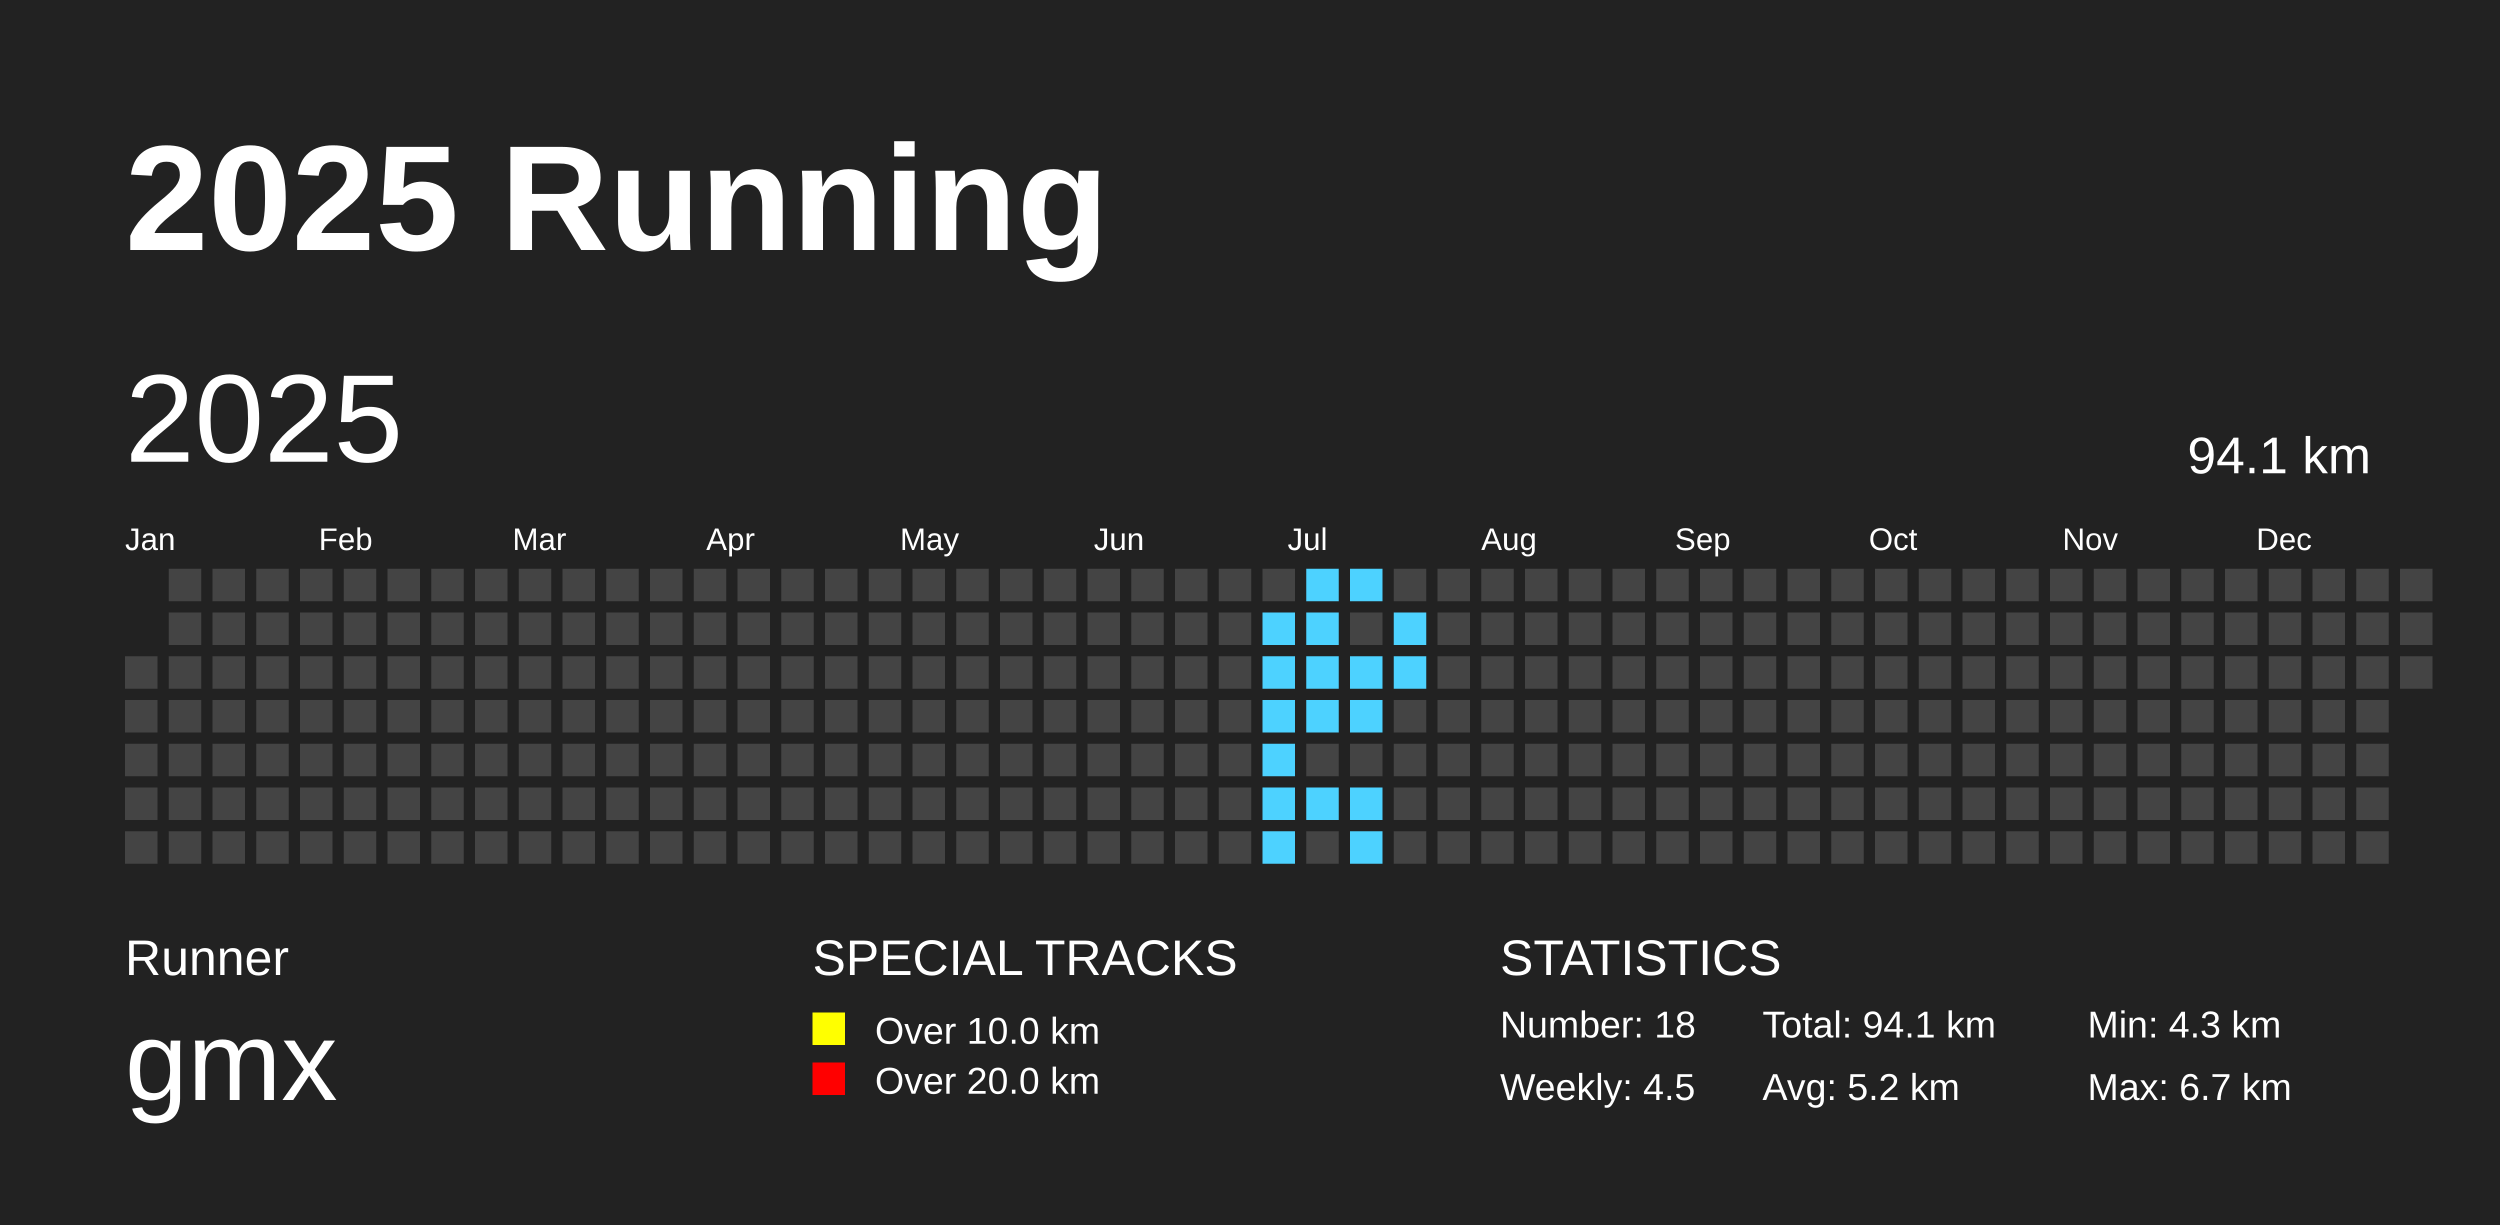
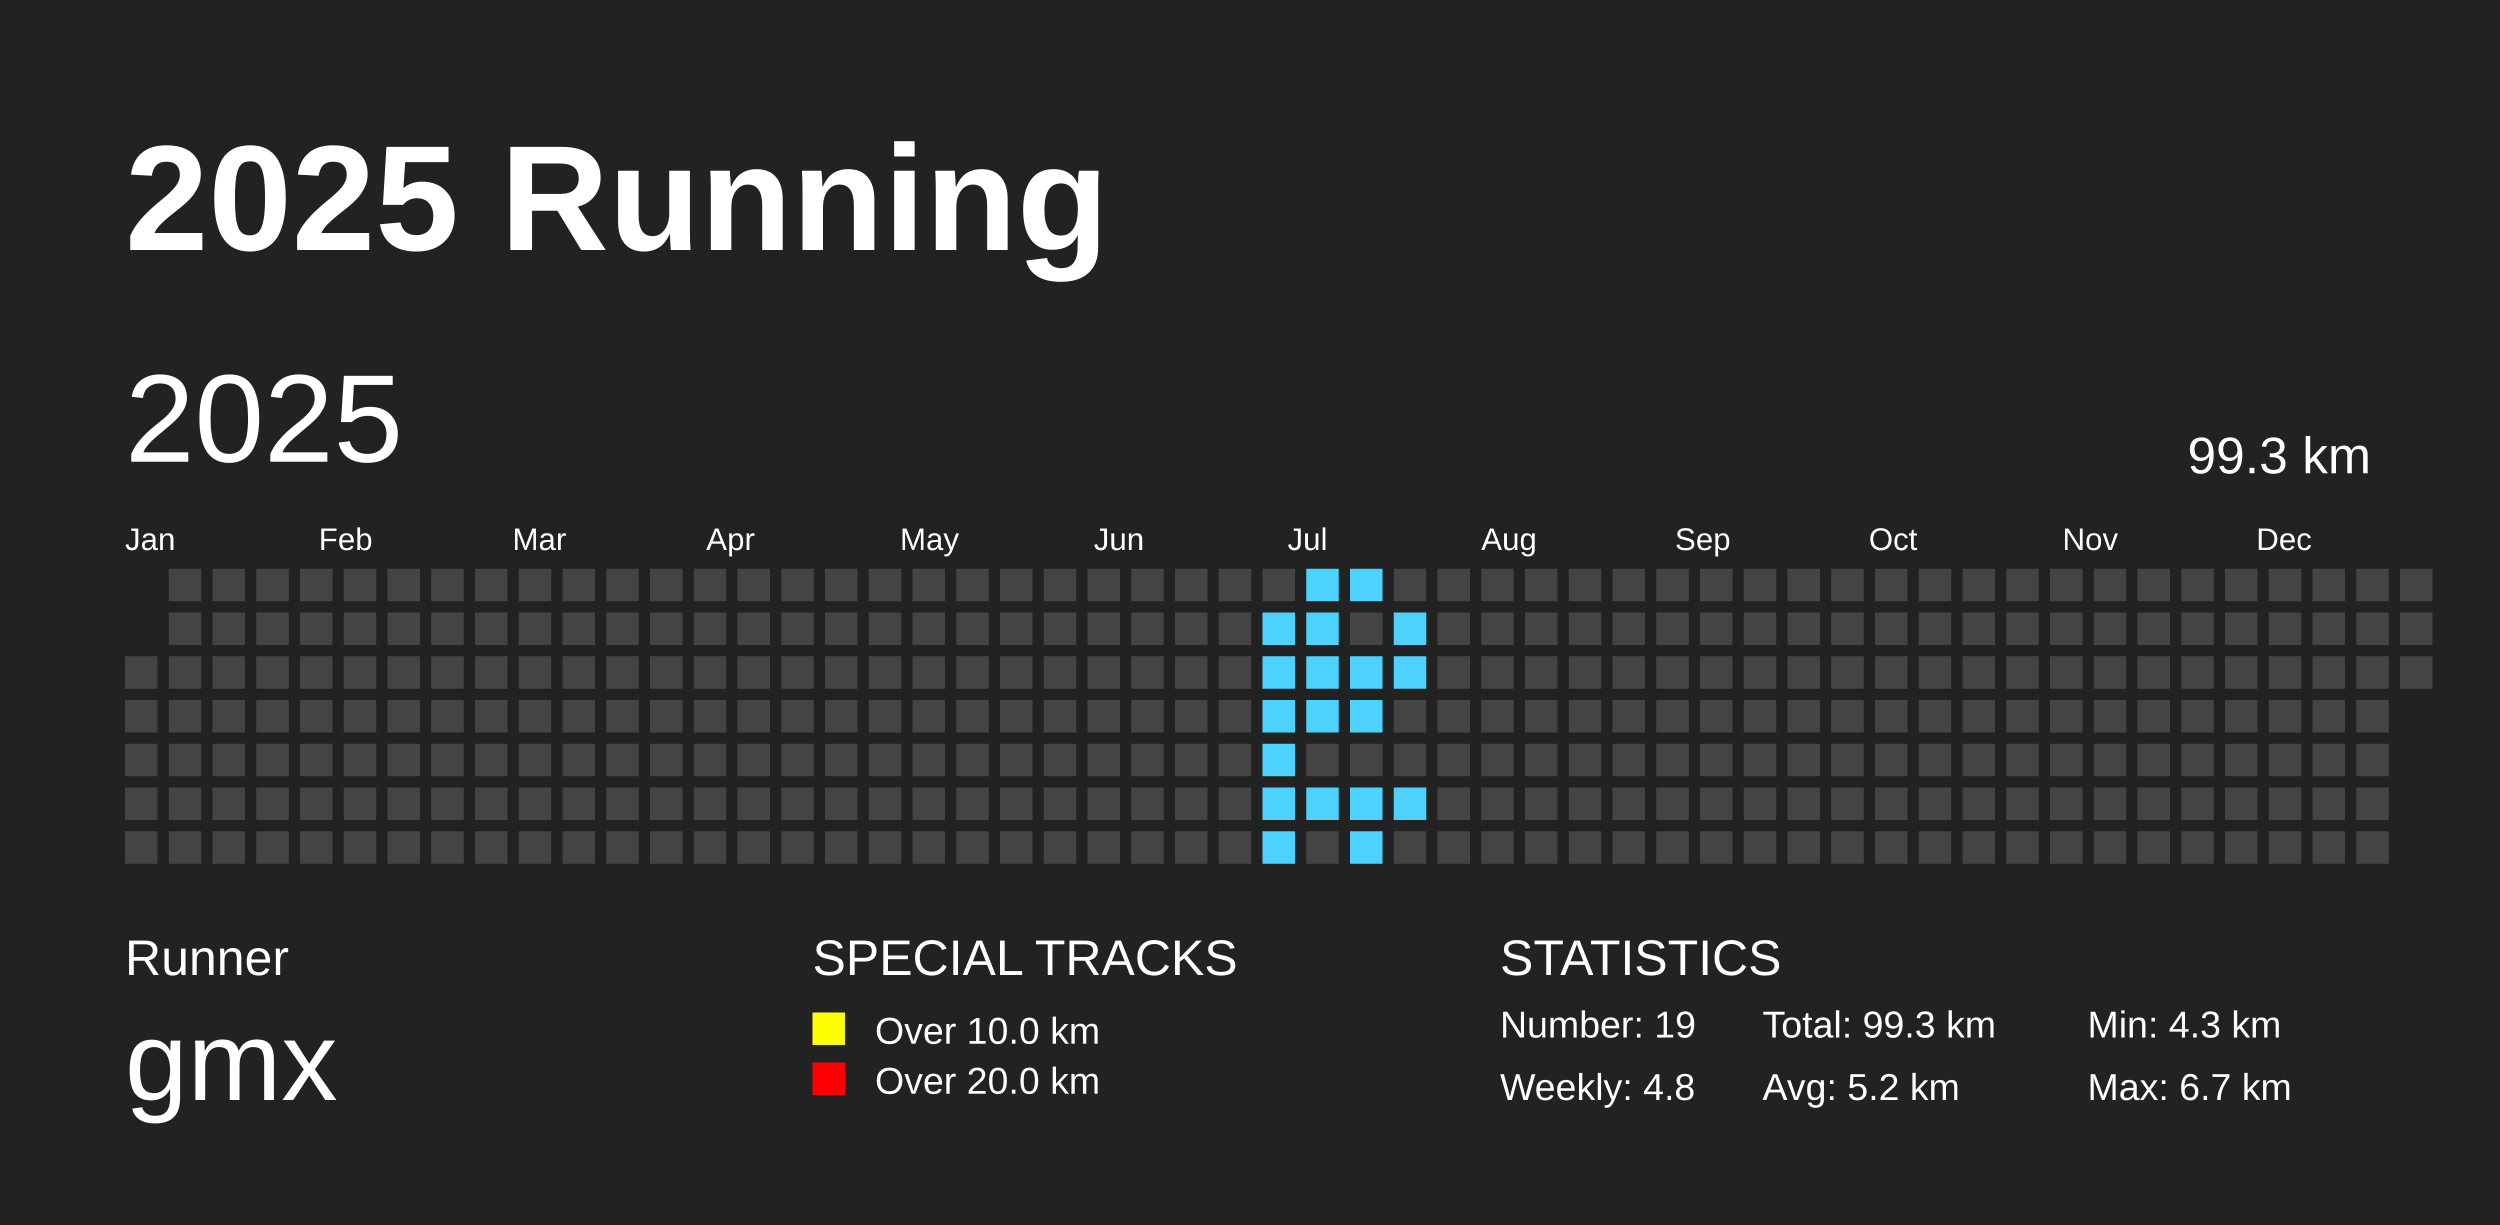
<svg xmlns="http://www.w3.org/2000/svg" baseProfile="full" height="98mm" version="1.1" viewBox="0,0,200,98" width="200mm">
  <defs />
  <rect fill="#222222" height="98" width="200" x="0" y="0" />
  <text fill="#FFFFFF" style="font-size:12px; font-family:Arial; font-weight:bold;" x="10" y="20">2025 Running</text>
  <text fill="#FFFFFF" style="font-size:4px; font-family:Arial" x="10" y="78">Runner</text>
  <text fill="#FFFFFF" style="font-size:9px; font-family:Arial" x="10" y="88">gmx</text>
  <text fill="#FFFFFF" style="font-size:4px; font-family:Arial" x="65" y="78">SPECIAL TRACKS</text>
  <rect fill="yellow" height="2.6" width="2.6" x="65" y="81" />
  <text fill="#FFFFFF" style="font-size:3px; font-family:Arial" x="70" y="83.5">Over 10.0 km</text>
  <rect fill="red" height="2.6" width="2.6" x="65" y="85" />
  <text fill="#FFFFFF" style="font-size:3px; font-family:Arial" x="70" y="87.5">Over 20.0 km</text>
  <text fill="#FFFFFF" style="font-size:4px; font-family:Arial" x="120" y="78">STATISTICS</text>
-   <text fill="#FFFFFF" style="font-size:3px; font-family:Arial" x="120" y="83">Number: 18</text>
-   <text fill="#FFFFFF" style="font-size:3px; font-family:Arial" x="120" y="88">Weekly: 4.5</text>
-   <text fill="#FFFFFF" style="font-size:3px; font-family:Arial" x="141" y="83">Total: 94.1 km</text>
+   <text fill="#FFFFFF" style="font-size:3px; font-family:Arial" x="120" y="83">Number: 19</text>
+   <text fill="#FFFFFF" style="font-size:3px; font-family:Arial" x="120" y="88">Weekly: 4.8</text>
+   <text fill="#FFFFFF" style="font-size:3px; font-family:Arial" x="141" y="83">Total: 99.3 km</text>
  <text fill="#FFFFFF" style="font-size:3px; font-family:Arial" x="141" y="88">Avg: 5.2 km</text>
  <text fill="#FFFFFF" style="font-size:3px; font-family:Arial" x="167" y="83">Min: 4.3 km</text>
  <text fill="#FFFFFF" style="font-size:3px; font-family:Arial" x="167" y="88">Max: 6.7 km</text>
  <text dominant-baseline="hanging" fill="#FFFFFF" style="font-size:10.0px; font-family:Arial;" x="10" y="30">2025</text>
-   <text dominant-baseline="hanging" fill="#FFFFFF" style="font-size:4.125px; font-family:Arial;" x="175" y="35">94.1 km</text>
+   <text dominant-baseline="hanging" fill="#FFFFFF" style="font-size:4.125px; font-family:Arial;" x="175" y="35">99.3 km</text>
  <text fill="#FFFFFF" style="font-size:2.5px; font-family:Arial" x="10.0" y="44">Jan</text>
  <text fill="#FFFFFF" style="font-size:2.5px; font-family:Arial" x="25.5" y="44">Feb</text>
  <text fill="#FFFFFF" style="font-size:2.5px; font-family:Arial" x="41.0" y="44">Mar</text>
  <text fill="#FFFFFF" style="font-size:2.5px; font-family:Arial" x="56.5" y="44">Apr</text>
  <text fill="#FFFFFF" style="font-size:2.5px; font-family:Arial" x="72.0" y="44">May</text>
  <text fill="#FFFFFF" style="font-size:2.5px; font-family:Arial" x="87.5" y="44">Jun</text>
  <text fill="#FFFFFF" style="font-size:2.5px; font-family:Arial" x="103.0" y="44">Jul</text>
  <text fill="#FFFFFF" style="font-size:2.5px; font-family:Arial" x="118.5" y="44">Aug</text>
  <text fill="#FFFFFF" style="font-size:2.5px; font-family:Arial" x="134.0" y="44">Sep</text>
  <text fill="#FFFFFF" style="font-size:2.5px; font-family:Arial" x="149.5" y="44">Oct</text>
  <text fill="#FFFFFF" style="font-size:2.5px; font-family:Arial" x="165.0" y="44">Nov</text>
  <text fill="#FFFFFF" style="font-size:2.5px; font-family:Arial" x="180.5" y="44">Dec</text>
  <rect fill="#444444" height="2.6" width="2.6" x="10.0" y="52.5" />
  <rect fill="#444444" height="2.6" width="2.6" x="10.0" y="56.0" />
  <rect fill="#444444" height="2.6" width="2.6" x="10.0" y="59.5" />
  <rect fill="#444444" height="2.6" width="2.6" x="10.0" y="63.0" />
  <rect fill="#444444" height="2.6" width="2.6" x="10.0" y="66.5" />
  <rect fill="#444444" height="2.6" width="2.6" x="13.5" y="45.5" />
  <rect fill="#444444" height="2.6" width="2.6" x="13.5" y="49.0" />
  <rect fill="#444444" height="2.6" width="2.6" x="13.5" y="52.5" />
  <rect fill="#444444" height="2.6" width="2.6" x="13.5" y="56.0" />
  <rect fill="#444444" height="2.6" width="2.6" x="13.5" y="59.5" />
  <rect fill="#444444" height="2.6" width="2.6" x="13.5" y="63.0" />
  <rect fill="#444444" height="2.6" width="2.6" x="13.5" y="66.5" />
  <rect fill="#444444" height="2.6" width="2.6" x="17.0" y="45.5" />
  <rect fill="#444444" height="2.6" width="2.6" x="17.0" y="49.0" />
  <rect fill="#444444" height="2.6" width="2.6" x="17.0" y="52.5" />
  <rect fill="#444444" height="2.6" width="2.6" x="17.0" y="56.0" />
  <rect fill="#444444" height="2.6" width="2.6" x="17.0" y="59.5" />
  <rect fill="#444444" height="2.6" width="2.6" x="17.0" y="63.0" />
  <rect fill="#444444" height="2.6" width="2.6" x="17.0" y="66.5" />
  <rect fill="#444444" height="2.6" width="2.6" x="20.5" y="45.5" />
  <rect fill="#444444" height="2.6" width="2.6" x="20.5" y="49.0" />
  <rect fill="#444444" height="2.6" width="2.6" x="20.5" y="52.5" />
  <rect fill="#444444" height="2.6" width="2.6" x="20.5" y="56.0" />
  <rect fill="#444444" height="2.6" width="2.6" x="20.5" y="59.5" />
  <rect fill="#444444" height="2.6" width="2.6" x="20.5" y="63.0" />
  <rect fill="#444444" height="2.6" width="2.6" x="20.5" y="66.5" />
  <rect fill="#444444" height="2.6" width="2.6" x="24.0" y="45.5" />
  <rect fill="#444444" height="2.6" width="2.6" x="24.0" y="49.0" />
  <rect fill="#444444" height="2.6" width="2.6" x="24.0" y="52.5" />
  <rect fill="#444444" height="2.6" width="2.6" x="24.0" y="56.0" />
  <rect fill="#444444" height="2.6" width="2.6" x="24.0" y="59.5" />
  <rect fill="#444444" height="2.6" width="2.6" x="24.0" y="63.0" />
  <rect fill="#444444" height="2.6" width="2.6" x="24.0" y="66.5" />
  <rect fill="#444444" height="2.6" width="2.6" x="27.5" y="45.5" />
  <rect fill="#444444" height="2.6" width="2.6" x="27.5" y="49.0" />
  <rect fill="#444444" height="2.6" width="2.6" x="27.5" y="52.5" />
  <rect fill="#444444" height="2.6" width="2.6" x="27.5" y="56.0" />
  <rect fill="#444444" height="2.6" width="2.6" x="27.5" y="59.5" />
  <rect fill="#444444" height="2.6" width="2.6" x="27.5" y="63.0" />
  <rect fill="#444444" height="2.6" width="2.6" x="27.5" y="66.5" />
  <rect fill="#444444" height="2.6" width="2.6" x="31.0" y="45.5" />
  <rect fill="#444444" height="2.6" width="2.6" x="31.0" y="49.0" />
  <rect fill="#444444" height="2.6" width="2.6" x="31.0" y="52.5" />
  <rect fill="#444444" height="2.6" width="2.6" x="31.0" y="56.0" />
  <rect fill="#444444" height="2.6" width="2.6" x="31.0" y="59.5" />
  <rect fill="#444444" height="2.6" width="2.6" x="31.0" y="63.0" />
  <rect fill="#444444" height="2.6" width="2.6" x="31.0" y="66.5" />
  <rect fill="#444444" height="2.6" width="2.6" x="34.5" y="45.5" />
  <rect fill="#444444" height="2.6" width="2.6" x="34.5" y="49.0" />
  <rect fill="#444444" height="2.6" width="2.6" x="34.5" y="52.5" />
  <rect fill="#444444" height="2.6" width="2.6" x="34.5" y="56.0" />
  <rect fill="#444444" height="2.6" width="2.6" x="34.5" y="59.5" />
  <rect fill="#444444" height="2.6" width="2.6" x="34.5" y="63.0" />
  <rect fill="#444444" height="2.6" width="2.6" x="34.5" y="66.5" />
  <rect fill="#444444" height="2.6" width="2.6" x="38.0" y="45.5" />
  <rect fill="#444444" height="2.6" width="2.6" x="38.0" y="49.0" />
  <rect fill="#444444" height="2.6" width="2.6" x="38.0" y="52.5" />
  <rect fill="#444444" height="2.6" width="2.6" x="38.0" y="56.0" />
  <rect fill="#444444" height="2.6" width="2.6" x="38.0" y="59.5" />
  <rect fill="#444444" height="2.6" width="2.6" x="38.0" y="63.0" />
  <rect fill="#444444" height="2.6" width="2.6" x="38.0" y="66.5" />
  <rect fill="#444444" height="2.6" width="2.6" x="41.5" y="45.5" />
  <rect fill="#444444" height="2.6" width="2.6" x="41.5" y="49.0" />
  <rect fill="#444444" height="2.6" width="2.6" x="41.5" y="52.5" />
  <rect fill="#444444" height="2.6" width="2.6" x="41.5" y="56.0" />
  <rect fill="#444444" height="2.6" width="2.6" x="41.5" y="59.5" />
  <rect fill="#444444" height="2.6" width="2.6" x="41.5" y="63.0" />
  <rect fill="#444444" height="2.6" width="2.6" x="41.5" y="66.5" />
  <rect fill="#444444" height="2.6" width="2.6" x="45.0" y="45.5" />
  <rect fill="#444444" height="2.6" width="2.6" x="45.0" y="49.0" />
  <rect fill="#444444" height="2.6" width="2.6" x="45.0" y="52.5" />
  <rect fill="#444444" height="2.6" width="2.6" x="45.0" y="56.0" />
  <rect fill="#444444" height="2.6" width="2.6" x="45.0" y="59.5" />
  <rect fill="#444444" height="2.6" width="2.6" x="45.0" y="63.0" />
  <rect fill="#444444" height="2.6" width="2.6" x="45.0" y="66.5" />
  <rect fill="#444444" height="2.6" width="2.6" x="48.5" y="45.5" />
  <rect fill="#444444" height="2.6" width="2.6" x="48.5" y="49.0" />
  <rect fill="#444444" height="2.6" width="2.6" x="48.5" y="52.5" />
  <rect fill="#444444" height="2.6" width="2.6" x="48.5" y="56.0" />
  <rect fill="#444444" height="2.6" width="2.6" x="48.5" y="59.5" />
  <rect fill="#444444" height="2.6" width="2.6" x="48.5" y="63.0" />
  <rect fill="#444444" height="2.6" width="2.6" x="48.5" y="66.5" />
  <rect fill="#444444" height="2.6" width="2.6" x="52.0" y="45.5" />
  <rect fill="#444444" height="2.6" width="2.6" x="52.0" y="49.0" />
  <rect fill="#444444" height="2.6" width="2.6" x="52.0" y="52.5" />
  <rect fill="#444444" height="2.6" width="2.6" x="52.0" y="56.0" />
  <rect fill="#444444" height="2.6" width="2.6" x="52.0" y="59.5" />
  <rect fill="#444444" height="2.6" width="2.6" x="52.0" y="63.0" />
  <rect fill="#444444" height="2.6" width="2.6" x="52.0" y="66.5" />
  <rect fill="#444444" height="2.6" width="2.6" x="55.5" y="45.5" />
  <rect fill="#444444" height="2.6" width="2.6" x="55.5" y="49.0" />
  <rect fill="#444444" height="2.6" width="2.6" x="55.5" y="52.5" />
  <rect fill="#444444" height="2.6" width="2.6" x="55.5" y="56.0" />
  <rect fill="#444444" height="2.6" width="2.6" x="55.5" y="59.5" />
  <rect fill="#444444" height="2.6" width="2.6" x="55.5" y="63.0" />
  <rect fill="#444444" height="2.6" width="2.6" x="55.5" y="66.5" />
  <rect fill="#444444" height="2.6" width="2.6" x="59.0" y="45.5" />
  <rect fill="#444444" height="2.6" width="2.6" x="59.0" y="49.0" />
  <rect fill="#444444" height="2.6" width="2.6" x="59.0" y="52.5" />
  <rect fill="#444444" height="2.6" width="2.6" x="59.0" y="56.0" />
  <rect fill="#444444" height="2.6" width="2.6" x="59.0" y="59.5" />
  <rect fill="#444444" height="2.6" width="2.6" x="59.0" y="63.0" />
  <rect fill="#444444" height="2.6" width="2.6" x="59.0" y="66.5" />
  <rect fill="#444444" height="2.6" width="2.6" x="62.5" y="45.5" />
  <rect fill="#444444" height="2.6" width="2.6" x="62.5" y="49.0" />
  <rect fill="#444444" height="2.6" width="2.6" x="62.5" y="52.5" />
  <rect fill="#444444" height="2.6" width="2.6" x="62.5" y="56.0" />
  <rect fill="#444444" height="2.6" width="2.6" x="62.5" y="59.5" />
  <rect fill="#444444" height="2.6" width="2.6" x="62.5" y="63.0" />
  <rect fill="#444444" height="2.6" width="2.6" x="62.5" y="66.5" />
  <rect fill="#444444" height="2.6" width="2.6" x="66.0" y="45.5" />
  <rect fill="#444444" height="2.6" width="2.6" x="66.0" y="49.0" />
  <rect fill="#444444" height="2.6" width="2.6" x="66.0" y="52.5" />
  <rect fill="#444444" height="2.6" width="2.6" x="66.0" y="56.0" />
  <rect fill="#444444" height="2.6" width="2.6" x="66.0" y="59.5" />
  <rect fill="#444444" height="2.6" width="2.6" x="66.0" y="63.0" />
  <rect fill="#444444" height="2.6" width="2.6" x="66.0" y="66.5" />
  <rect fill="#444444" height="2.6" width="2.6" x="69.5" y="45.5" />
  <rect fill="#444444" height="2.6" width="2.6" x="69.5" y="49.0" />
  <rect fill="#444444" height="2.6" width="2.6" x="69.5" y="52.5" />
  <rect fill="#444444" height="2.6" width="2.6" x="69.5" y="56.0" />
  <rect fill="#444444" height="2.6" width="2.6" x="69.5" y="59.5" />
  <rect fill="#444444" height="2.6" width="2.6" x="69.5" y="63.0" />
  <rect fill="#444444" height="2.6" width="2.6" x="69.5" y="66.5" />
  <rect fill="#444444" height="2.6" width="2.6" x="73.0" y="45.5" />
  <rect fill="#444444" height="2.6" width="2.6" x="73.0" y="49.0" />
  <rect fill="#444444" height="2.6" width="2.6" x="73.0" y="52.5" />
  <rect fill="#444444" height="2.6" width="2.6" x="73.0" y="56.0" />
  <rect fill="#444444" height="2.6" width="2.6" x="73.0" y="59.5" />
  <rect fill="#444444" height="2.6" width="2.6" x="73.0" y="63.0" />
  <rect fill="#444444" height="2.6" width="2.6" x="73.0" y="66.5" />
  <rect fill="#444444" height="2.6" width="2.6" x="76.5" y="45.5" />
  <rect fill="#444444" height="2.6" width="2.6" x="76.5" y="49.0" />
  <rect fill="#444444" height="2.6" width="2.6" x="76.5" y="52.5" />
  <rect fill="#444444" height="2.6" width="2.6" x="76.5" y="56.0" />
  <rect fill="#444444" height="2.6" width="2.6" x="76.5" y="59.5" />
  <rect fill="#444444" height="2.6" width="2.6" x="76.5" y="63.0" />
  <rect fill="#444444" height="2.6" width="2.6" x="76.5" y="66.5" />
  <rect fill="#444444" height="2.6" width="2.6" x="80.0" y="45.5" />
  <rect fill="#444444" height="2.6" width="2.6" x="80.0" y="49.0" />
  <rect fill="#444444" height="2.6" width="2.6" x="80.0" y="52.5" />
  <rect fill="#444444" height="2.6" width="2.6" x="80.0" y="56.0" />
  <rect fill="#444444" height="2.6" width="2.6" x="80.0" y="59.5" />
  <rect fill="#444444" height="2.6" width="2.6" x="80.0" y="63.0" />
  <rect fill="#444444" height="2.6" width="2.6" x="80.0" y="66.5" />
  <rect fill="#444444" height="2.6" width="2.6" x="83.5" y="45.5" />
  <rect fill="#444444" height="2.6" width="2.6" x="83.5" y="49.0" />
  <rect fill="#444444" height="2.6" width="2.6" x="83.5" y="52.5" />
  <rect fill="#444444" height="2.6" width="2.6" x="83.5" y="56.0" />
  <rect fill="#444444" height="2.6" width="2.6" x="83.5" y="59.5" />
  <rect fill="#444444" height="2.6" width="2.6" x="83.5" y="63.0" />
  <rect fill="#444444" height="2.6" width="2.6" x="83.5" y="66.5" />
  <rect fill="#444444" height="2.6" width="2.6" x="87.0" y="45.5" />
  <rect fill="#444444" height="2.6" width="2.6" x="87.0" y="49.0" />
  <rect fill="#444444" height="2.6" width="2.6" x="87.0" y="52.5" />
  <rect fill="#444444" height="2.6" width="2.6" x="87.0" y="56.0" />
  <rect fill="#444444" height="2.6" width="2.6" x="87.0" y="59.5" />
  <rect fill="#444444" height="2.6" width="2.6" x="87.0" y="63.0" />
  <rect fill="#444444" height="2.6" width="2.6" x="87.0" y="66.5" />
  <rect fill="#444444" height="2.6" width="2.6" x="90.5" y="45.5" />
  <rect fill="#444444" height="2.6" width="2.6" x="90.5" y="49.0" />
  <rect fill="#444444" height="2.6" width="2.6" x="90.5" y="52.5" />
  <rect fill="#444444" height="2.6" width="2.6" x="90.5" y="56.0" />
  <rect fill="#444444" height="2.6" width="2.6" x="90.5" y="59.5" />
  <rect fill="#444444" height="2.6" width="2.6" x="90.5" y="63.0" />
  <rect fill="#444444" height="2.6" width="2.6" x="90.5" y="66.5" />
  <rect fill="#444444" height="2.6" width="2.6" x="94.0" y="45.5" />
  <rect fill="#444444" height="2.6" width="2.6" x="94.0" y="49.0" />
  <rect fill="#444444" height="2.6" width="2.6" x="94.0" y="52.5" />
  <rect fill="#444444" height="2.6" width="2.6" x="94.0" y="56.0" />
  <rect fill="#444444" height="2.6" width="2.6" x="94.0" y="59.5" />
  <rect fill="#444444" height="2.6" width="2.6" x="94.0" y="63.0" />
  <rect fill="#444444" height="2.6" width="2.6" x="94.0" y="66.5" />
  <rect fill="#444444" height="2.6" width="2.6" x="97.5" y="45.5" />
  <rect fill="#444444" height="2.6" width="2.6" x="97.5" y="49.0" />
  <rect fill="#444444" height="2.6" width="2.6" x="97.5" y="52.5" />
  <rect fill="#444444" height="2.6" width="2.6" x="97.5" y="56.0" />
  <rect fill="#444444" height="2.6" width="2.6" x="97.5" y="59.5" />
  <rect fill="#444444" height="2.6" width="2.6" x="97.5" y="63.0" />
  <rect fill="#444444" height="2.6" width="2.6" x="97.5" y="66.5" />
  <rect fill="#444444" height="2.6" width="2.6" x="101.0" y="45.5" />
  <rect fill="#4DD2FF" height="2.6" width="2.6" x="101.0" y="49.0" />
  <rect fill="#4DD2FF" height="2.6" width="2.6" x="101.0" y="52.5" />
  <rect fill="#4DD2FF" height="2.6" width="2.6" x="101.0" y="56.0" />
  <rect fill="#4DD2FF" height="2.6" width="2.6" x="101.0" y="59.5" />
  <rect fill="#4DD2FF" height="2.6" width="2.6" x="101.0" y="63.0" />
  <rect fill="#4DD2FF" height="2.6" width="2.6" x="101.0" y="66.5" />
  <rect fill="#4DD2FF" height="2.6" width="2.6" x="104.5" y="45.5" />
  <rect fill="#4DD2FF" height="2.6" width="2.6" x="104.5" y="49.0" />
  <rect fill="#4DD2FF" height="2.6" width="2.6" x="104.5" y="52.5" />
  <rect fill="#4DD2FF" height="2.6" width="2.6" x="104.5" y="56.0" />
  <rect fill="#444444" height="2.6" width="2.6" x="104.5" y="59.5" />
  <rect fill="#4DD2FF" height="2.6" width="2.6" x="104.5" y="63.0" />
  <rect fill="#444444" height="2.6" width="2.6" x="104.5" y="66.5" />
  <rect fill="#4DD2FF" height="2.6" width="2.6" x="108.0" y="45.5" />
  <rect fill="#444444" height="2.6" width="2.6" x="108.0" y="49.0" />
  <rect fill="#4DD2FF" height="2.6" width="2.6" x="108.0" y="52.5" />
  <rect fill="#4DD2FF" height="2.6" width="2.6" x="108.0" y="56.0" />
  <rect fill="#444444" height="2.6" width="2.6" x="108.0" y="59.5" />
  <rect fill="#4DD2FF" height="2.6" width="2.6" x="108.0" y="63.0" />
  <rect fill="#4DD2FF" height="2.6" width="2.6" x="108.0" y="66.5" />
  <rect fill="#444444" height="2.6" width="2.6" x="111.5" y="45.5" />
  <rect fill="#4DD2FF" height="2.6" width="2.6" x="111.5" y="49.0" />
  <rect fill="#4DD2FF" height="2.6" width="2.6" x="111.5" y="52.5" />
  <rect fill="#444444" height="2.6" width="2.6" x="111.5" y="56.0" />
  <rect fill="#444444" height="2.6" width="2.6" x="111.5" y="59.5" />
-   <rect fill="#444444" height="2.6" width="2.6" x="111.5" y="63.0" />
+   <rect fill="#4DD2FF" height="2.6" width="2.6" x="111.5" y="63.0" />
  <rect fill="#444444" height="2.6" width="2.6" x="111.5" y="66.5" />
  <rect fill="#444444" height="2.6" width="2.6" x="115.0" y="45.5" />
  <rect fill="#444444" height="2.6" width="2.6" x="115.0" y="49.0" />
  <rect fill="#444444" height="2.6" width="2.6" x="115.0" y="52.5" />
  <rect fill="#444444" height="2.6" width="2.6" x="115.0" y="56.0" />
  <rect fill="#444444" height="2.6" width="2.6" x="115.0" y="59.5" />
  <rect fill="#444444" height="2.6" width="2.6" x="115.0" y="63.0" />
  <rect fill="#444444" height="2.6" width="2.6" x="115.0" y="66.5" />
  <rect fill="#444444" height="2.6" width="2.6" x="118.5" y="45.5" />
  <rect fill="#444444" height="2.6" width="2.6" x="118.5" y="49.0" />
  <rect fill="#444444" height="2.6" width="2.6" x="118.5" y="52.5" />
  <rect fill="#444444" height="2.6" width="2.6" x="118.5" y="56.0" />
  <rect fill="#444444" height="2.6" width="2.6" x="118.5" y="59.5" />
  <rect fill="#444444" height="2.6" width="2.6" x="118.5" y="63.0" />
  <rect fill="#444444" height="2.6" width="2.6" x="118.5" y="66.5" />
  <rect fill="#444444" height="2.6" width="2.6" x="122.0" y="45.5" />
  <rect fill="#444444" height="2.6" width="2.6" x="122.0" y="49.0" />
  <rect fill="#444444" height="2.6" width="2.6" x="122.0" y="52.5" />
  <rect fill="#444444" height="2.6" width="2.6" x="122.0" y="56.0" />
  <rect fill="#444444" height="2.6" width="2.6" x="122.0" y="59.5" />
  <rect fill="#444444" height="2.6" width="2.6" x="122.0" y="63.0" />
  <rect fill="#444444" height="2.6" width="2.6" x="122.0" y="66.5" />
  <rect fill="#444444" height="2.6" width="2.6" x="125.5" y="45.5" />
  <rect fill="#444444" height="2.6" width="2.6" x="125.5" y="49.0" />
  <rect fill="#444444" height="2.6" width="2.6" x="125.5" y="52.5" />
  <rect fill="#444444" height="2.6" width="2.6" x="125.5" y="56.0" />
  <rect fill="#444444" height="2.6" width="2.6" x="125.5" y="59.5" />
  <rect fill="#444444" height="2.6" width="2.6" x="125.5" y="63.0" />
  <rect fill="#444444" height="2.6" width="2.6" x="125.5" y="66.5" />
  <rect fill="#444444" height="2.6" width="2.6" x="129.0" y="45.5" />
  <rect fill="#444444" height="2.6" width="2.6" x="129.0" y="49.0" />
  <rect fill="#444444" height="2.6" width="2.6" x="129.0" y="52.5" />
  <rect fill="#444444" height="2.6" width="2.6" x="129.0" y="56.0" />
  <rect fill="#444444" height="2.6" width="2.6" x="129.0" y="59.5" />
  <rect fill="#444444" height="2.6" width="2.6" x="129.0" y="63.0" />
  <rect fill="#444444" height="2.6" width="2.6" x="129.0" y="66.5" />
  <rect fill="#444444" height="2.6" width="2.6" x="132.5" y="45.5" />
  <rect fill="#444444" height="2.6" width="2.6" x="132.5" y="49.0" />
  <rect fill="#444444" height="2.6" width="2.6" x="132.5" y="52.5" />
  <rect fill="#444444" height="2.6" width="2.6" x="132.5" y="56.0" />
  <rect fill="#444444" height="2.6" width="2.6" x="132.5" y="59.5" />
  <rect fill="#444444" height="2.6" width="2.6" x="132.5" y="63.0" />
  <rect fill="#444444" height="2.6" width="2.6" x="132.5" y="66.5" />
  <rect fill="#444444" height="2.6" width="2.6" x="136.0" y="45.5" />
  <rect fill="#444444" height="2.6" width="2.6" x="136.0" y="49.0" />
  <rect fill="#444444" height="2.6" width="2.6" x="136.0" y="52.5" />
  <rect fill="#444444" height="2.6" width="2.6" x="136.0" y="56.0" />
  <rect fill="#444444" height="2.6" width="2.6" x="136.0" y="59.5" />
  <rect fill="#444444" height="2.6" width="2.6" x="136.0" y="63.0" />
  <rect fill="#444444" height="2.6" width="2.6" x="136.0" y="66.5" />
  <rect fill="#444444" height="2.6" width="2.6" x="139.5" y="45.5" />
  <rect fill="#444444" height="2.6" width="2.6" x="139.5" y="49.0" />
  <rect fill="#444444" height="2.6" width="2.6" x="139.5" y="52.5" />
  <rect fill="#444444" height="2.6" width="2.6" x="139.5" y="56.0" />
  <rect fill="#444444" height="2.6" width="2.6" x="139.5" y="59.5" />
  <rect fill="#444444" height="2.6" width="2.6" x="139.5" y="63.0" />
  <rect fill="#444444" height="2.6" width="2.6" x="139.5" y="66.5" />
  <rect fill="#444444" height="2.6" width="2.6" x="143.0" y="45.5" />
  <rect fill="#444444" height="2.6" width="2.6" x="143.0" y="49.0" />
  <rect fill="#444444" height="2.6" width="2.6" x="143.0" y="52.5" />
  <rect fill="#444444" height="2.6" width="2.6" x="143.0" y="56.0" />
  <rect fill="#444444" height="2.6" width="2.6" x="143.0" y="59.5" />
  <rect fill="#444444" height="2.6" width="2.6" x="143.0" y="63.0" />
  <rect fill="#444444" height="2.6" width="2.6" x="143.0" y="66.5" />
  <rect fill="#444444" height="2.6" width="2.6" x="146.5" y="45.5" />
  <rect fill="#444444" height="2.6" width="2.6" x="146.5" y="49.0" />
  <rect fill="#444444" height="2.6" width="2.6" x="146.5" y="52.5" />
  <rect fill="#444444" height="2.6" width="2.6" x="146.5" y="56.0" />
  <rect fill="#444444" height="2.6" width="2.6" x="146.5" y="59.5" />
  <rect fill="#444444" height="2.6" width="2.6" x="146.5" y="63.0" />
  <rect fill="#444444" height="2.6" width="2.6" x="146.5" y="66.5" />
  <rect fill="#444444" height="2.6" width="2.6" x="150.0" y="45.5" />
  <rect fill="#444444" height="2.6" width="2.6" x="150.0" y="49.0" />
  <rect fill="#444444" height="2.6" width="2.6" x="150.0" y="52.5" />
  <rect fill="#444444" height="2.6" width="2.6" x="150.0" y="56.0" />
  <rect fill="#444444" height="2.6" width="2.6" x="150.0" y="59.5" />
  <rect fill="#444444" height="2.6" width="2.6" x="150.0" y="63.0" />
  <rect fill="#444444" height="2.6" width="2.6" x="150.0" y="66.5" />
  <rect fill="#444444" height="2.6" width="2.6" x="153.5" y="45.5" />
  <rect fill="#444444" height="2.6" width="2.6" x="153.5" y="49.0" />
  <rect fill="#444444" height="2.6" width="2.6" x="153.5" y="52.5" />
  <rect fill="#444444" height="2.6" width="2.6" x="153.5" y="56.0" />
  <rect fill="#444444" height="2.6" width="2.6" x="153.5" y="59.5" />
  <rect fill="#444444" height="2.6" width="2.6" x="153.5" y="63.0" />
  <rect fill="#444444" height="2.6" width="2.6" x="153.5" y="66.5" />
  <rect fill="#444444" height="2.6" width="2.6" x="157.0" y="45.5" />
  <rect fill="#444444" height="2.6" width="2.6" x="157.0" y="49.0" />
  <rect fill="#444444" height="2.6" width="2.6" x="157.0" y="52.5" />
  <rect fill="#444444" height="2.6" width="2.6" x="157.0" y="56.0" />
  <rect fill="#444444" height="2.6" width="2.6" x="157.0" y="59.5" />
  <rect fill="#444444" height="2.6" width="2.6" x="157.0" y="63.0" />
  <rect fill="#444444" height="2.6" width="2.6" x="157.0" y="66.5" />
  <rect fill="#444444" height="2.6" width="2.6" x="160.5" y="45.5" />
  <rect fill="#444444" height="2.6" width="2.6" x="160.5" y="49.0" />
  <rect fill="#444444" height="2.6" width="2.6" x="160.5" y="52.5" />
  <rect fill="#444444" height="2.6" width="2.6" x="160.5" y="56.0" />
  <rect fill="#444444" height="2.6" width="2.6" x="160.5" y="59.5" />
  <rect fill="#444444" height="2.6" width="2.6" x="160.5" y="63.0" />
  <rect fill="#444444" height="2.6" width="2.6" x="160.5" y="66.5" />
  <rect fill="#444444" height="2.6" width="2.6" x="164.0" y="45.5" />
  <rect fill="#444444" height="2.6" width="2.6" x="164.0" y="49.0" />
  <rect fill="#444444" height="2.6" width="2.6" x="164.0" y="52.5" />
  <rect fill="#444444" height="2.6" width="2.6" x="164.0" y="56.0" />
  <rect fill="#444444" height="2.6" width="2.6" x="164.0" y="59.5" />
  <rect fill="#444444" height="2.6" width="2.6" x="164.0" y="63.0" />
  <rect fill="#444444" height="2.6" width="2.6" x="164.0" y="66.5" />
  <rect fill="#444444" height="2.6" width="2.6" x="167.5" y="45.5" />
  <rect fill="#444444" height="2.6" width="2.6" x="167.5" y="49.0" />
  <rect fill="#444444" height="2.6" width="2.6" x="167.5" y="52.5" />
  <rect fill="#444444" height="2.6" width="2.6" x="167.5" y="56.0" />
  <rect fill="#444444" height="2.6" width="2.6" x="167.5" y="59.5" />
  <rect fill="#444444" height="2.6" width="2.6" x="167.5" y="63.0" />
  <rect fill="#444444" height="2.6" width="2.6" x="167.5" y="66.5" />
  <rect fill="#444444" height="2.6" width="2.6" x="171.0" y="45.5" />
  <rect fill="#444444" height="2.6" width="2.6" x="171.0" y="49.0" />
  <rect fill="#444444" height="2.6" width="2.6" x="171.0" y="52.5" />
  <rect fill="#444444" height="2.6" width="2.6" x="171.0" y="56.0" />
  <rect fill="#444444" height="2.6" width="2.6" x="171.0" y="59.5" />
  <rect fill="#444444" height="2.6" width="2.6" x="171.0" y="63.0" />
  <rect fill="#444444" height="2.6" width="2.6" x="171.0" y="66.5" />
  <rect fill="#444444" height="2.6" width="2.6" x="174.5" y="45.5" />
  <rect fill="#444444" height="2.6" width="2.6" x="174.5" y="49.0" />
  <rect fill="#444444" height="2.6" width="2.6" x="174.5" y="52.5" />
  <rect fill="#444444" height="2.6" width="2.6" x="174.5" y="56.0" />
  <rect fill="#444444" height="2.6" width="2.6" x="174.5" y="59.5" />
  <rect fill="#444444" height="2.6" width="2.6" x="174.5" y="63.0" />
  <rect fill="#444444" height="2.6" width="2.6" x="174.5" y="66.5" />
  <rect fill="#444444" height="2.6" width="2.6" x="178.0" y="45.5" />
  <rect fill="#444444" height="2.6" width="2.6" x="178.0" y="49.0" />
  <rect fill="#444444" height="2.6" width="2.6" x="178.0" y="52.5" />
  <rect fill="#444444" height="2.6" width="2.6" x="178.0" y="56.0" />
  <rect fill="#444444" height="2.6" width="2.6" x="178.0" y="59.5" />
  <rect fill="#444444" height="2.6" width="2.6" x="178.0" y="63.0" />
  <rect fill="#444444" height="2.6" width="2.6" x="178.0" y="66.5" />
  <rect fill="#444444" height="2.6" width="2.6" x="181.5" y="45.5" />
  <rect fill="#444444" height="2.6" width="2.6" x="181.5" y="49.0" />
  <rect fill="#444444" height="2.6" width="2.6" x="181.5" y="52.5" />
  <rect fill="#444444" height="2.6" width="2.6" x="181.5" y="56.0" />
  <rect fill="#444444" height="2.6" width="2.6" x="181.5" y="59.5" />
  <rect fill="#444444" height="2.6" width="2.6" x="181.5" y="63.0" />
  <rect fill="#444444" height="2.6" width="2.6" x="181.5" y="66.5" />
  <rect fill="#444444" height="2.6" width="2.6" x="185.0" y="45.5" />
  <rect fill="#444444" height="2.6" width="2.6" x="185.0" y="49.0" />
  <rect fill="#444444" height="2.6" width="2.6" x="185.0" y="52.5" />
  <rect fill="#444444" height="2.6" width="2.6" x="185.0" y="56.0" />
  <rect fill="#444444" height="2.6" width="2.6" x="185.0" y="59.5" />
  <rect fill="#444444" height="2.6" width="2.6" x="185.0" y="63.0" />
  <rect fill="#444444" height="2.6" width="2.6" x="185.0" y="66.5" />
  <rect fill="#444444" height="2.6" width="2.6" x="188.5" y="45.5" />
  <rect fill="#444444" height="2.6" width="2.6" x="188.5" y="49.0" />
  <rect fill="#444444" height="2.6" width="2.6" x="188.5" y="52.5" />
  <rect fill="#444444" height="2.6" width="2.6" x="188.5" y="56.0" />
  <rect fill="#444444" height="2.6" width="2.6" x="188.5" y="59.5" />
  <rect fill="#444444" height="2.6" width="2.6" x="188.5" y="63.0" />
  <rect fill="#444444" height="2.6" width="2.6" x="188.5" y="66.5" />
  <rect fill="#444444" height="2.6" width="2.6" x="192.0" y="45.5" />
  <rect fill="#444444" height="2.6" width="2.6" x="192.0" y="49.0" />
  <rect fill="#444444" height="2.6" width="2.6" x="192.0" y="52.5" />
</svg>
